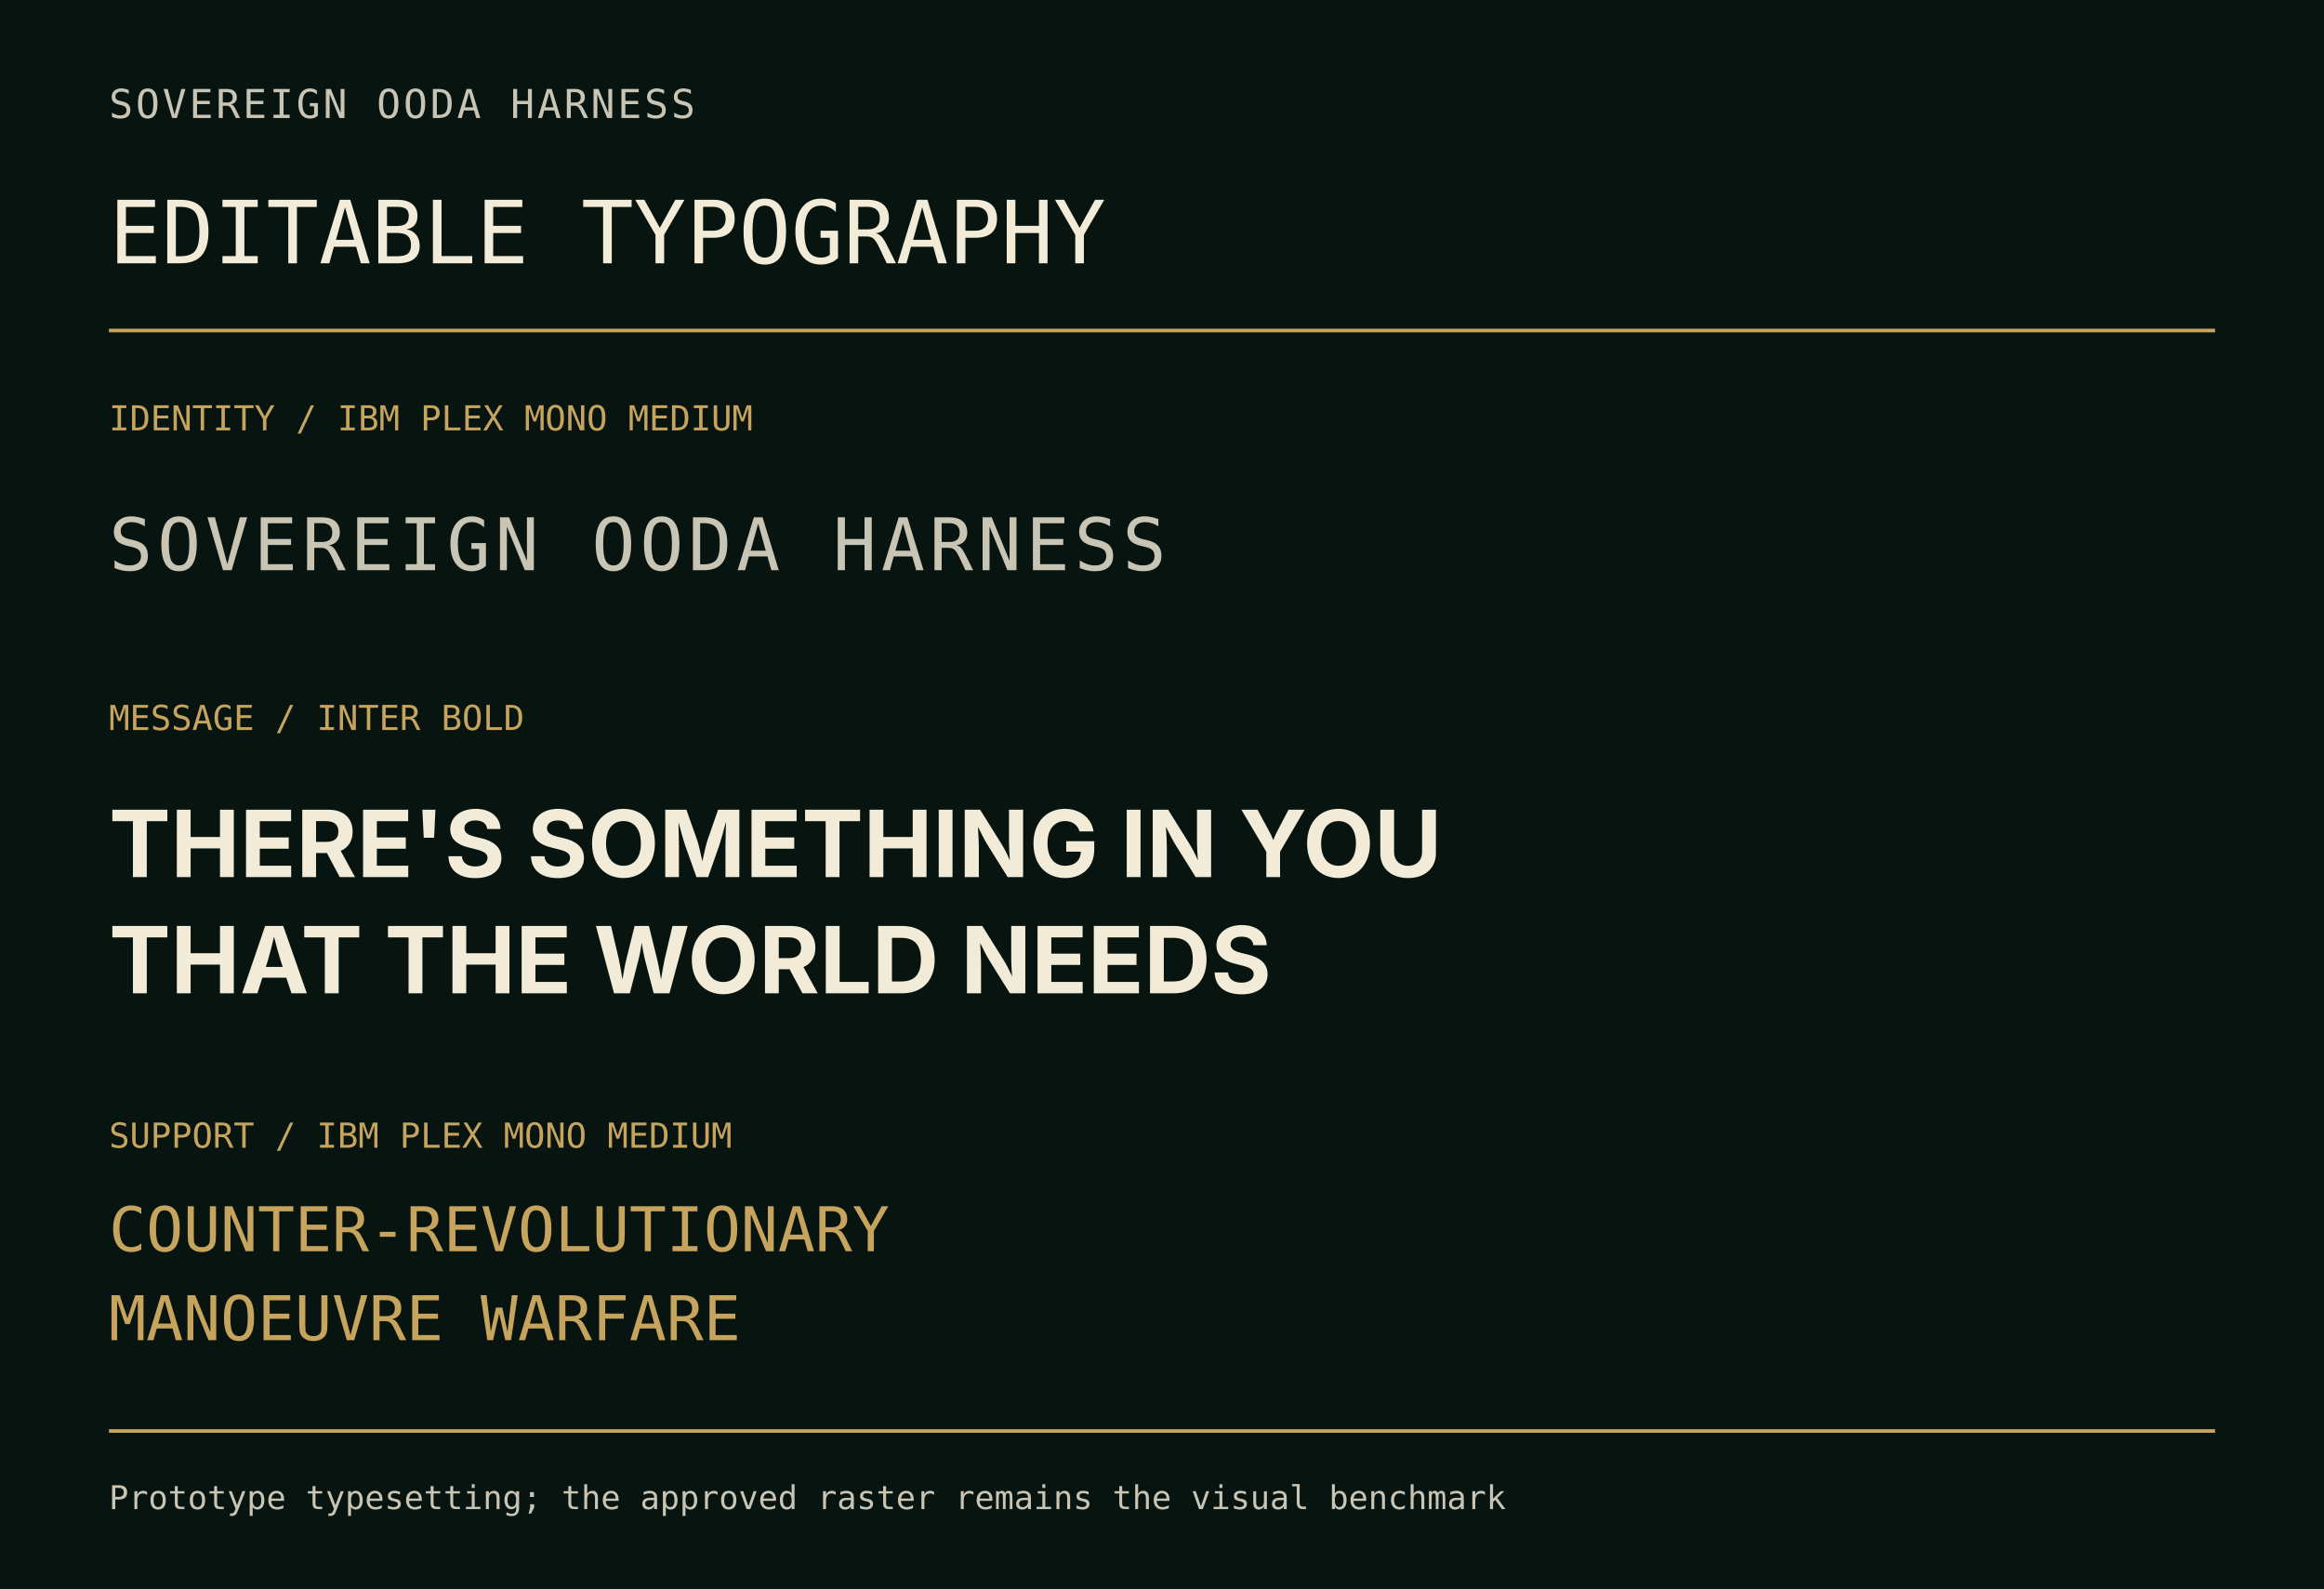
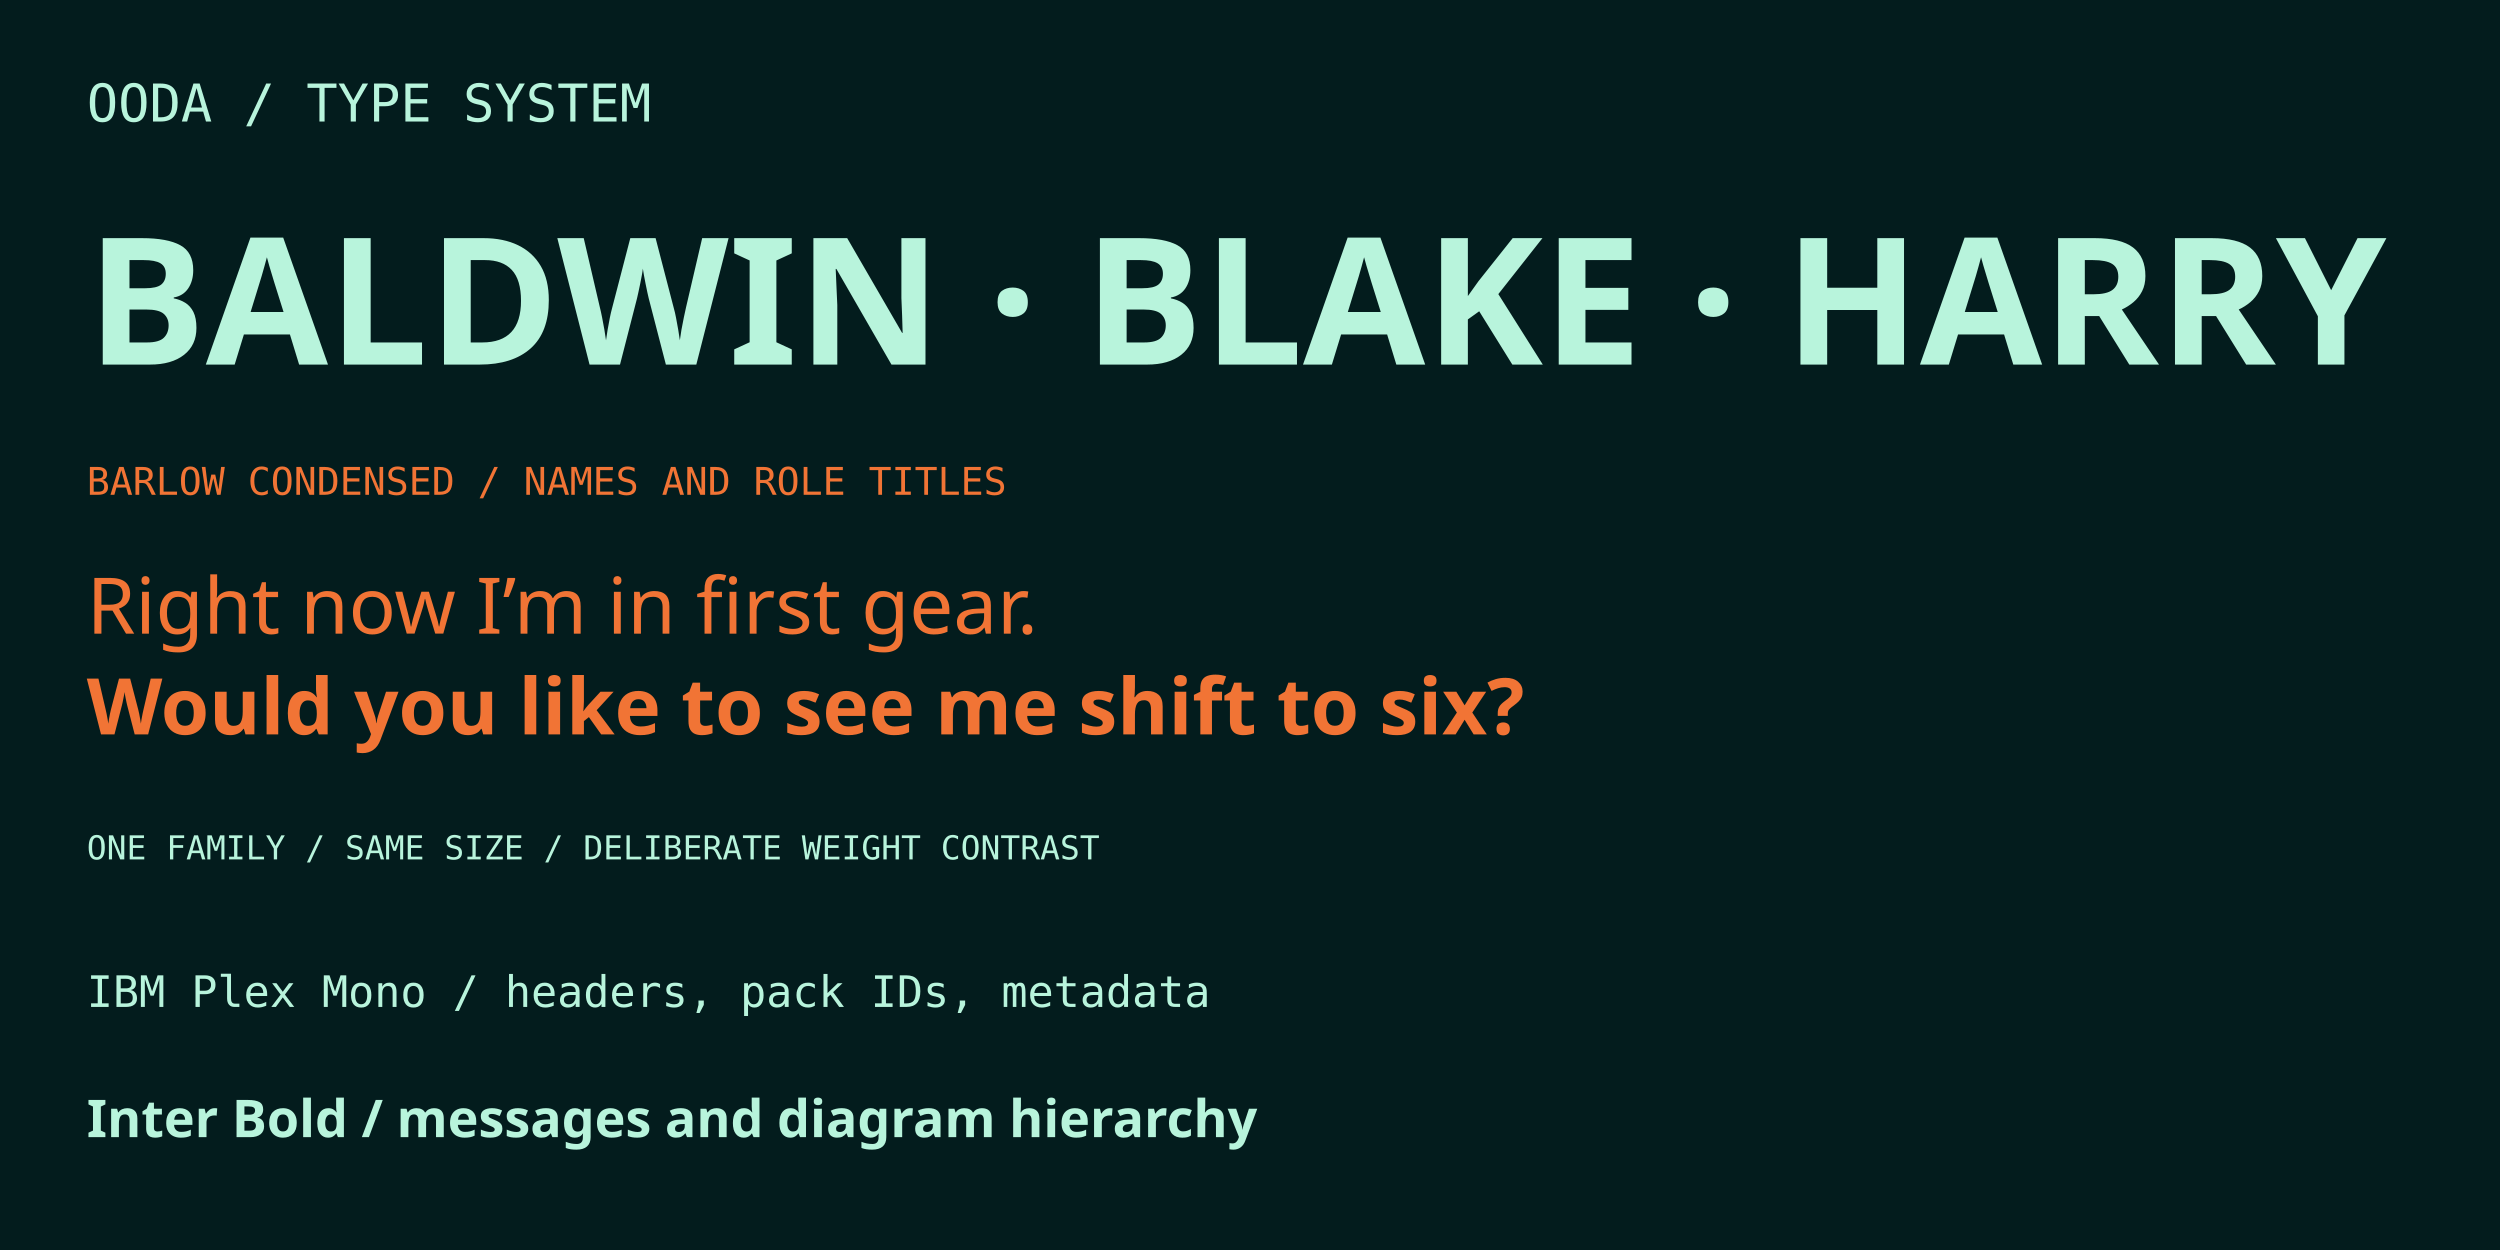
- <svg xmlns="http://www.w3.org/2000/svg" width="1280" height="875" viewBox="0 0 1280 875" role="img" aria-labelledby="title desc">
+ <svg xmlns="http://www.w3.org/2000/svg" width="1440" height="720" viewBox="0 0 1440 720" role="img" aria-labelledby="title">
  <style>
- @font-face{font-family:OodaMono;src:url('../fonts/IBMPlexMono-Regular.ttf') format('truetype');font-weight:400}
- @font-face{font-family:OodaMono;src:url('../fonts/IBMPlexMono-Medium.ttf') format('truetype');font-weight:500}
- @font-face{font-family:OodaSans;src:url('../fonts/Inter-Bold.woff2') format('woff2');font-weight:700}
+ @font-face{font-family:OodaMono;src:url('../fonts/IBMPlexMono-Regular.ttf');font-weight:400}
+ @font-face{font-family:OodaMono;src:url('../fonts/IBMPlexMono-Medium.ttf');font-weight:500}
+ @font-face{font-family:OodaSans;src:url('../fonts/Inter-Bold.woff2');font-weight:700}
+ @font-face{font-family:OodaCondensed;src:url('../fonts/BarlowCondensed-Regular.ttf');font-weight:400}
+ @font-face{font-family:OodaCondensed;src:url('../fonts/BarlowCondensed-Bold.ttf');font-weight:700}
+ @font-face{font-family:OodaCondensed;src:url('../fonts/BarlowCondensed-Black.ttf');font-weight:900}
text{font-kerning:normal;text-rendering:geometricPrecision}
- .mono{font-family:OodaMono,'IBM Plex Mono',monospace;font-weight:500}
- .small{font-family:OodaMono,'IBM Plex Mono',monospace;font-weight:400}
- .message{font-family:OodaSans,Inter,sans-serif;font-weight:700}
+ .mono,.small{font-family:OodaMono,monospace;font-weight:400}
+ .mono{font-weight:500}.message,.sans{font-family:OodaSans,sans-serif;font-weight:700}
+ .condensed{font-family:OodaCondensed,sans-serif;font-weight:700}
</style>
-   <rect width="1280" height="875" fill="#07140F" />
-   <text class="mono" x="60" y="65" font-size="22" fill="#C9C5B5" text-anchor="start" letter-spacing="1.5">SOVEREIGN OODA HARNESS</text>
-   <text class="mono" x="60" y="145" font-size="48" fill="#F1EBD7" text-anchor="start" letter-spacing="0">EDITABLE TYPOGRAPHY</text>
-   <path d="M60 182H1220" fill="none" stroke="#C6A45D" stroke-width="2" />
-   <text class="small" x="60" y="237" font-size="19" fill="#C6A45D" text-anchor="start" letter-spacing="0">IDENTITY / IBM PLEX MONO MEDIUM</text>
-   <text class="mono" x="60" y="314" font-size="40" fill="#C9C5B5" text-anchor="start" letter-spacing="2.5">SOVEREIGN OODA HARNESS</text>
-   <text class="small" x="60" y="402" font-size="19" fill="#C6A45D" text-anchor="start" letter-spacing="0">MESSAGE / INTER BOLD</text>
-   <text class="message" x="60" y="483" font-size="51" fill="#F1EBD7" text-anchor="start" letter-spacing="0">THERE'S SOMETHING IN YOU</text>
-   <text class="message" x="60" y="547" font-size="51" fill="#F1EBD7" text-anchor="start" letter-spacing="0">THAT THE WORLD NEEDS</text>
-   <text class="small" x="60" y="632" font-size="19" fill="#C6A45D" text-anchor="start" letter-spacing="0">SUPPORT / IBM PLEX MONO MEDIUM</text>
-   <text class="mono" x="60" y="689" font-size="34" fill="#C6A45D" text-anchor="start" letter-spacing="0">COUNTER-REVOLUTIONARY</text>
-   <text class="mono" x="60" y="738" font-size="34" fill="#C6A45D" text-anchor="start" letter-spacing="0">MANOEUVRE WARFARE</text>
-   <path d="M60 788H1220" fill="none" stroke="#C6A45D" stroke-width="2" />
-   <text class="small" x="60" y="831" font-size="18" fill="#C9C5B5" text-anchor="start" letter-spacing="0">Prototype typesetting; the approved raster remains the visual benchmark</text>
+   <rect width="1440" height="720" fill="#031C1D" />
+   <text x="50" y="70" font-size="30" fill="#B8F4DC" class="mono" text-anchor="start">OODA / TYPE SYSTEM</text>
+   <text x="50" y="210" font-size="102" fill="#B8F4DC" class="condensed" text-anchor="start" font-weight="900" style="font-weight:900">BALDWIN · BLAKE · HARRY</text>
+   <text x="50" y="285" font-size="22" fill="#F17435" class="mono" text-anchor="start">BARLOW CONDENSED / NAMES AND ROLE TITLES</text>
+   <text x="50" y="365" font-size="45" fill="#F17435" class="condensed" text-anchor="start" font-weight="400" style="font-weight:400">Right now I’m in first gear.</text>
+   <text x="50" y="423" font-size="45" fill="#F17435" class="condensed" text-anchor="start" font-weight="700" style="font-weight:700">Would you like to see me shift to six?</text>
+   <text x="50" y="495" font-size="19" fill="#B8F4DC" class="mono" text-anchor="start">ONE FAMILY / SAME SIZE / DELIBERATE WEIGHT CONTRAST</text>
+   <text x="50" y="580" font-size="25" fill="#B8F4DC" class="mono" text-anchor="start">IBM Plex Mono / headers, pack IDs, metadata</text>
+   <text x="50" y="655" font-size="30" fill="#B8F4DC" class="sans" text-anchor="start">Inter Bold / messages and diagram hierarchy</text>
</svg>
